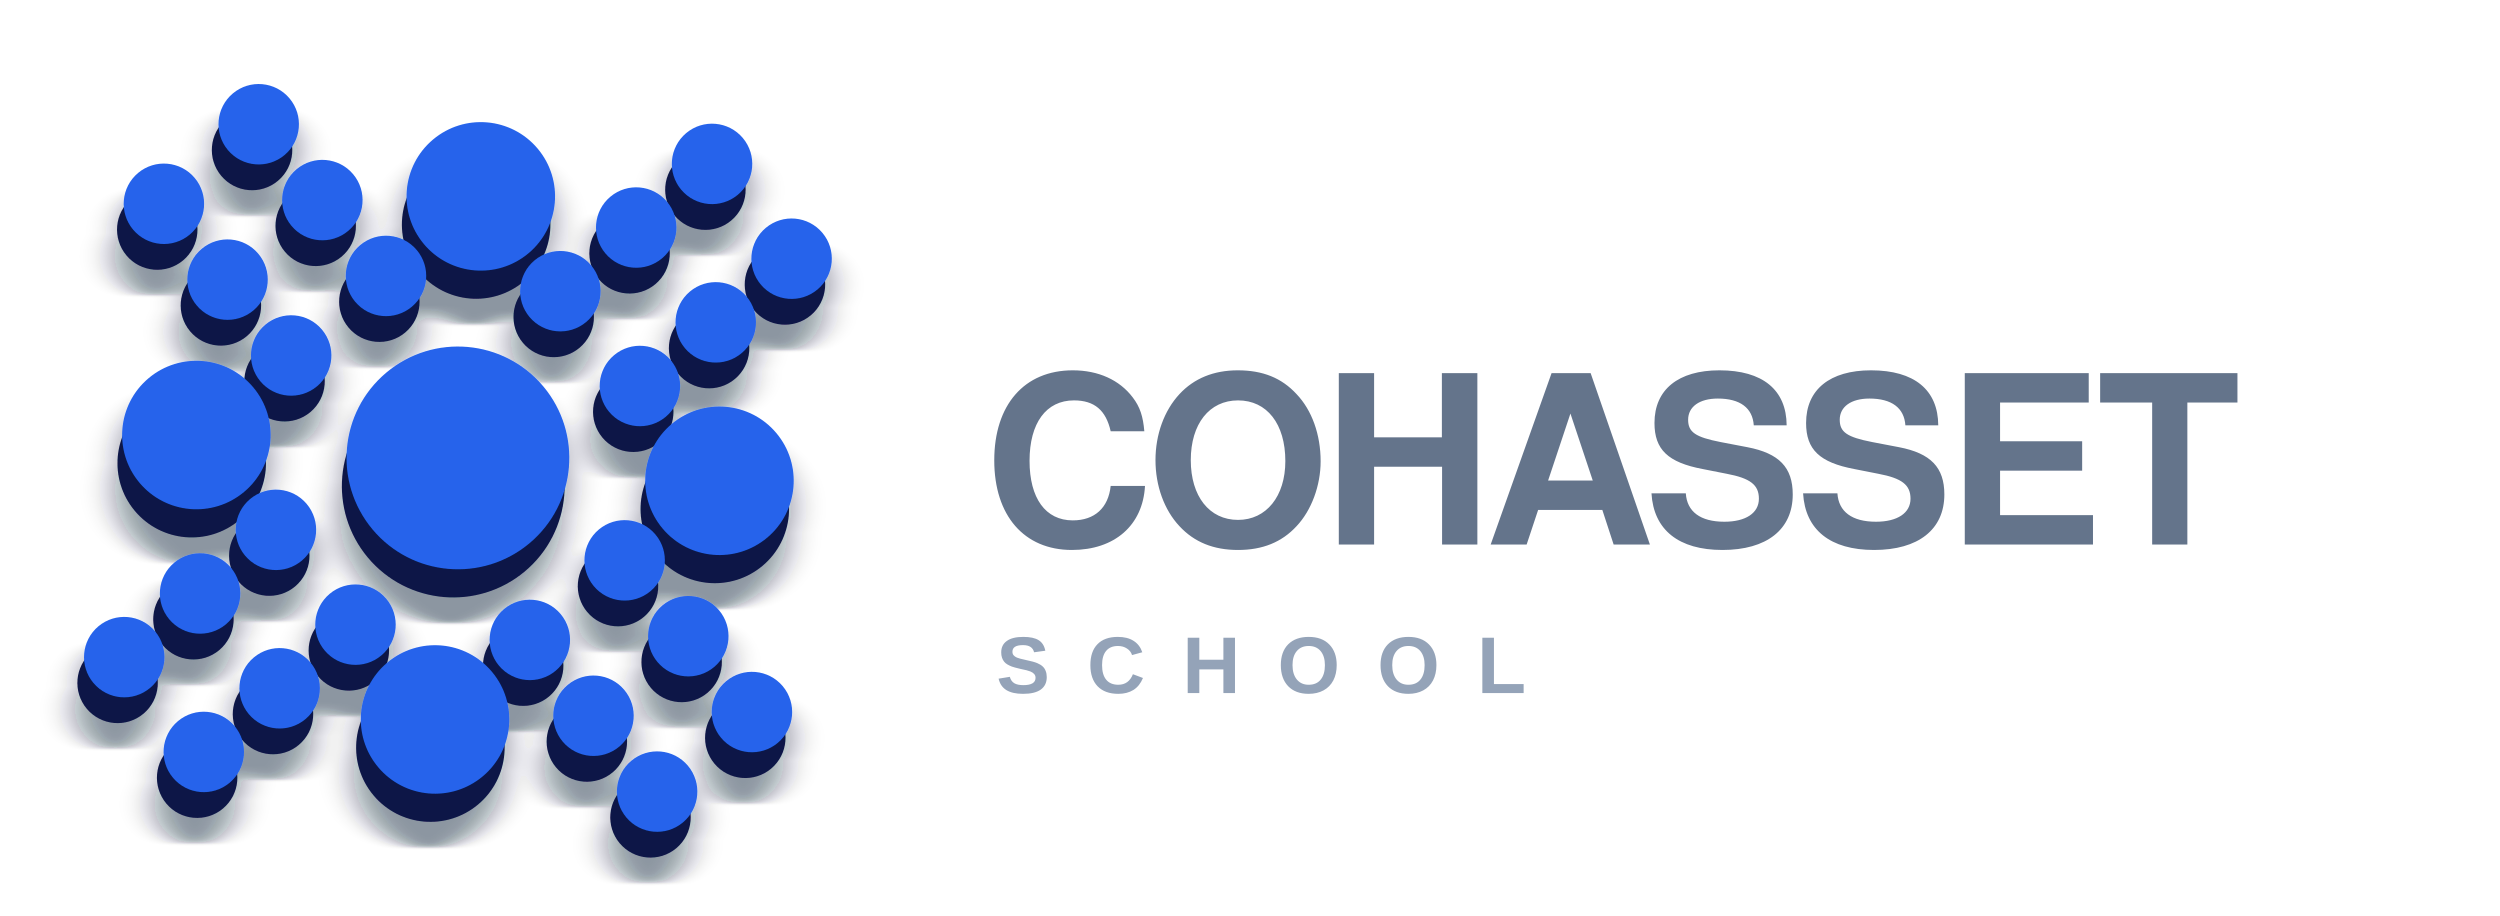
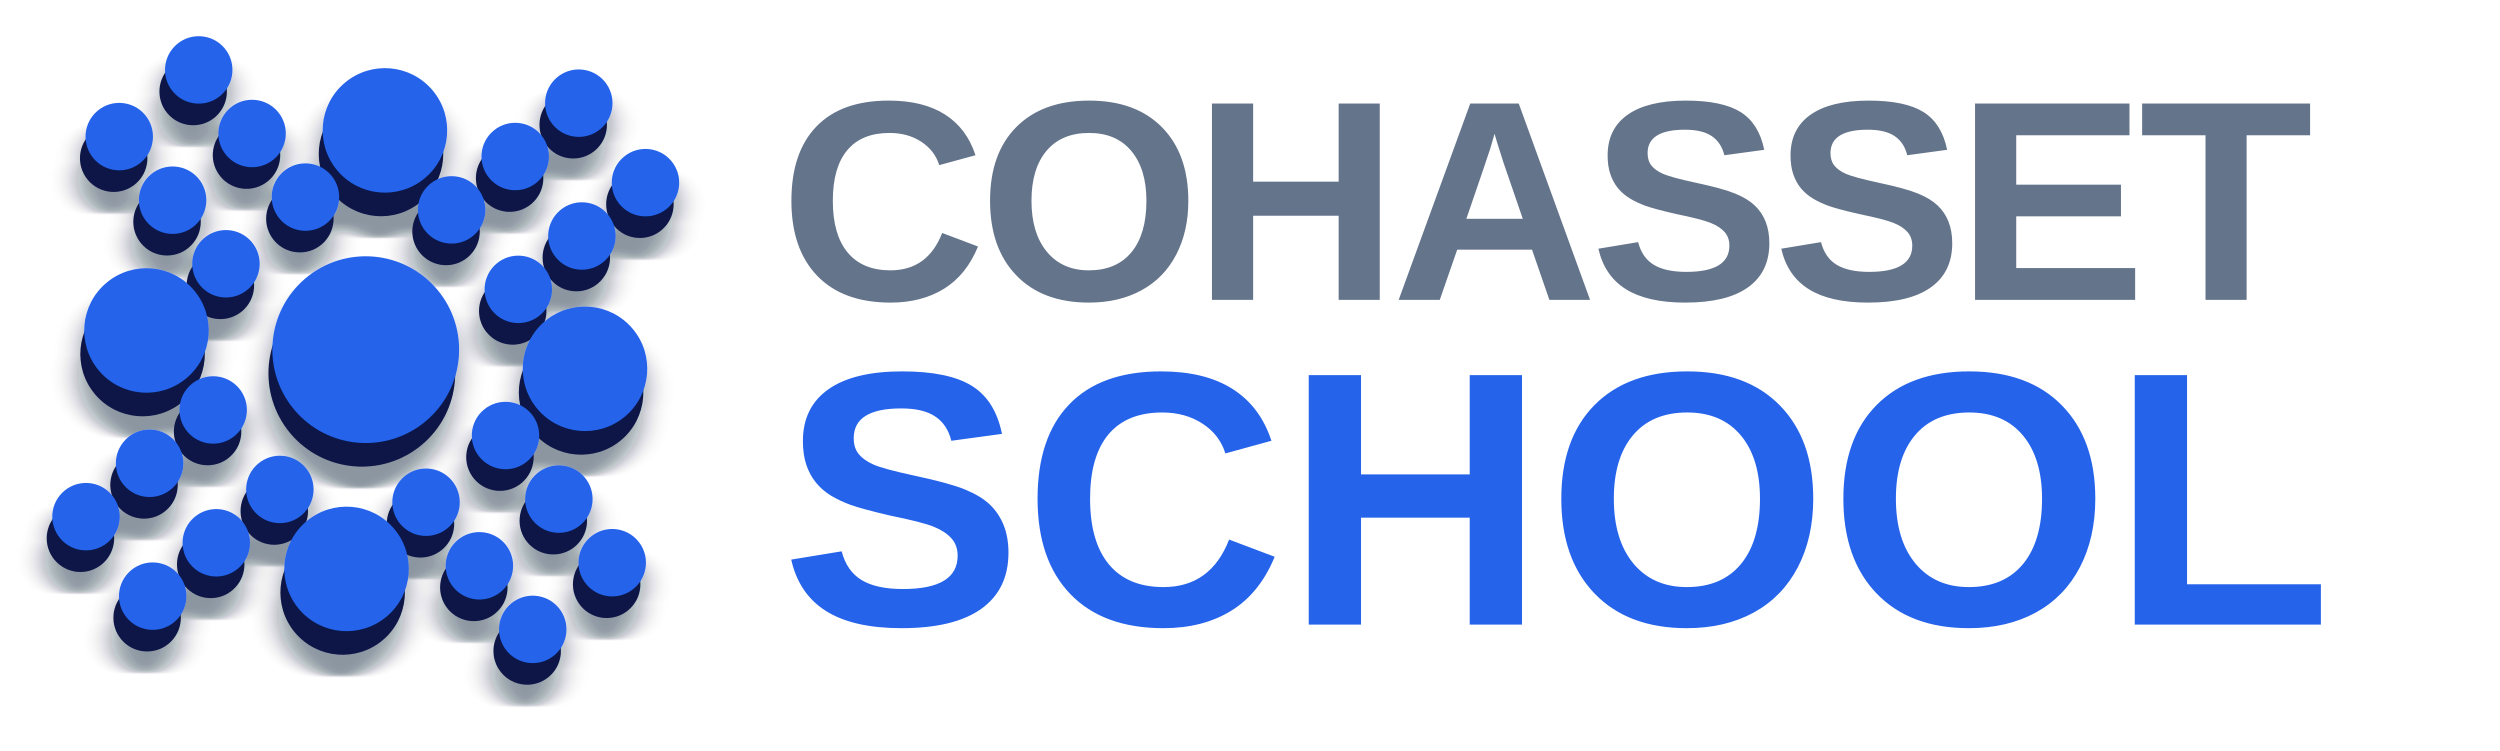
- <svg xmlns="http://www.w3.org/2000/svg" viewBox="16 16 404 148" role="img" aria-label="Cohasset School">
+ <svg xmlns="http://www.w3.org/2000/svg" viewBox="19.5 22.6 481.9 144.7" role="img" aria-label="Cohasset School">
  <defs>
    <filter id="sh" x="-40%" y="-30%" width="180%" height="160%">
      <feDropShadow dx="-3" dy="3" stdDeviation="1.8" flood-color="#0B1630" flood-opacity="0.45" />
    </filter>
  </defs>
  <g id="sunburst" transform="rotate(-40 90 90)" filter="url(#sh)">
    <g fill="#081847">
      <circle cx="116.5" cy="63" r="12" />
      <circle cx="56.5" cy="63" r="12" />
      <circle cx="116.5" cy="123" r="12" />
      <circle cx="56.5" cy="123" r="12" />
      <circle cx="76.5" cy="62.5" r="6.5" />
      <circle cx="96.5" cy="62.5" r="6.5" />
      <circle cx="76.5" cy="122.5" r="6.5" />
      <circle cx="96.5" cy="122.5" r="6.5" />
      <circle cx="56.5" cy="82.5" r="6.5" />
      <circle cx="56.5" cy="102.5" r="6.5" />
      <circle cx="116.5" cy="82.5" r="6.5" />
      <circle cx="116.5" cy="102.5" r="6.5" />
      <circle cx="76.5" cy="46.5" r="6.5" />
      <circle cx="96.5" cy="46.5" r="6.5" />
      <circle cx="76.5" cy="30.5" r="6.5" />
      <circle cx="96.5" cy="30.5" r="6.5" />
      <circle cx="76.5" cy="138.5" r="6.5" />
      <circle cx="96.5" cy="138.5" r="6.5" />
      <circle cx="76.5" cy="154.5" r="6.5" />
      <circle cx="96.5" cy="154.5" r="6.5" />
      <circle cx="40.5" cy="82.5" r="6.5" />
      <circle cx="40.5" cy="102.5" r="6.5" />
      <circle cx="24.5" cy="82.5" r="6.5" />
      <circle cx="24.5" cy="102.5" r="6.5" />
      <circle cx="132.5" cy="82.5" r="6.5" />
      <circle cx="132.5" cy="102.5" r="6.5" />
      <circle cx="148.5" cy="82.5" r="6.5" />
      <circle cx="148.5" cy="102.5" r="6.5" />
      <circle cx="86.5" cy="93" r="18" />
    </g>
    <g fill="#2563EB">
      <circle cx="120" cy="60" r="12" />
      <circle cx="60" cy="60" r="12" />
      <circle cx="120" cy="120" r="12" />
      <circle cx="60" cy="120" r="12" />
      <circle cx="80" cy="60" r="6.5" />
      <circle cx="100" cy="60" r="6.5" />
      <circle cx="80" cy="120" r="6.5" />
      <circle cx="100" cy="120" r="6.5" />
      <circle cx="60" cy="80" r="6.5" />
      <circle cx="60" cy="100" r="6.5" />
      <circle cx="120" cy="80" r="6.5" />
      <circle cx="120" cy="100" r="6.5" />
      <circle cx="80" cy="44" r="6.5" />
      <circle cx="100" cy="44" r="6.5" />
      <circle cx="80" cy="28" r="6.5" />
      <circle cx="100" cy="28" r="6.5" />
      <circle cx="80" cy="136" r="6.5" />
      <circle cx="100" cy="136" r="6.5" />
      <circle cx="80" cy="152" r="6.5" />
      <circle cx="100" cy="152" r="6.5" />
      <circle cx="44" cy="80" r="6.5" />
      <circle cx="44" cy="100" r="6.5" />
      <circle cx="28" cy="80" r="6.5" />
      <circle cx="28" cy="100" r="6.5" />
      <circle cx="136" cy="80" r="6.5" />
      <circle cx="136" cy="100" r="6.5" />
      <circle cx="152" cy="80" r="6.5" />
      <circle cx="152" cy="100" r="6.5" />
      <circle cx="90" cy="90" r="18" />
    </g>
  </g>
-   <text x="175" y="104" font-family="Arial Black, Helvetica, sans-serif" font-weight="900" letter-spacing="-1" font-size="38" fill="#64748B">COHASSET</text>
-   <text x="177" y="128" font-family="Arial, Helvetica, sans-serif" font-weight="600" letter-spacing="6" font-size="13" fill="#94A3B8">SCHOOL</text>
+   <text x="169.8" y="80.4" font-family="Arial Black, Arial, Helvetica, sans-serif" font-weight="900" font-size="55" letter-spacing="-1.43" textLength="326.1" fill="#64748B">COHASSET</text>
+   <text x="170.0" y="143.0" font-family="Arial Black, Arial, Helvetica, sans-serif" font-weight="900" font-size="69.9" textLength="326.2" fill="#2563EB">SCHOOL</text>
</svg>
